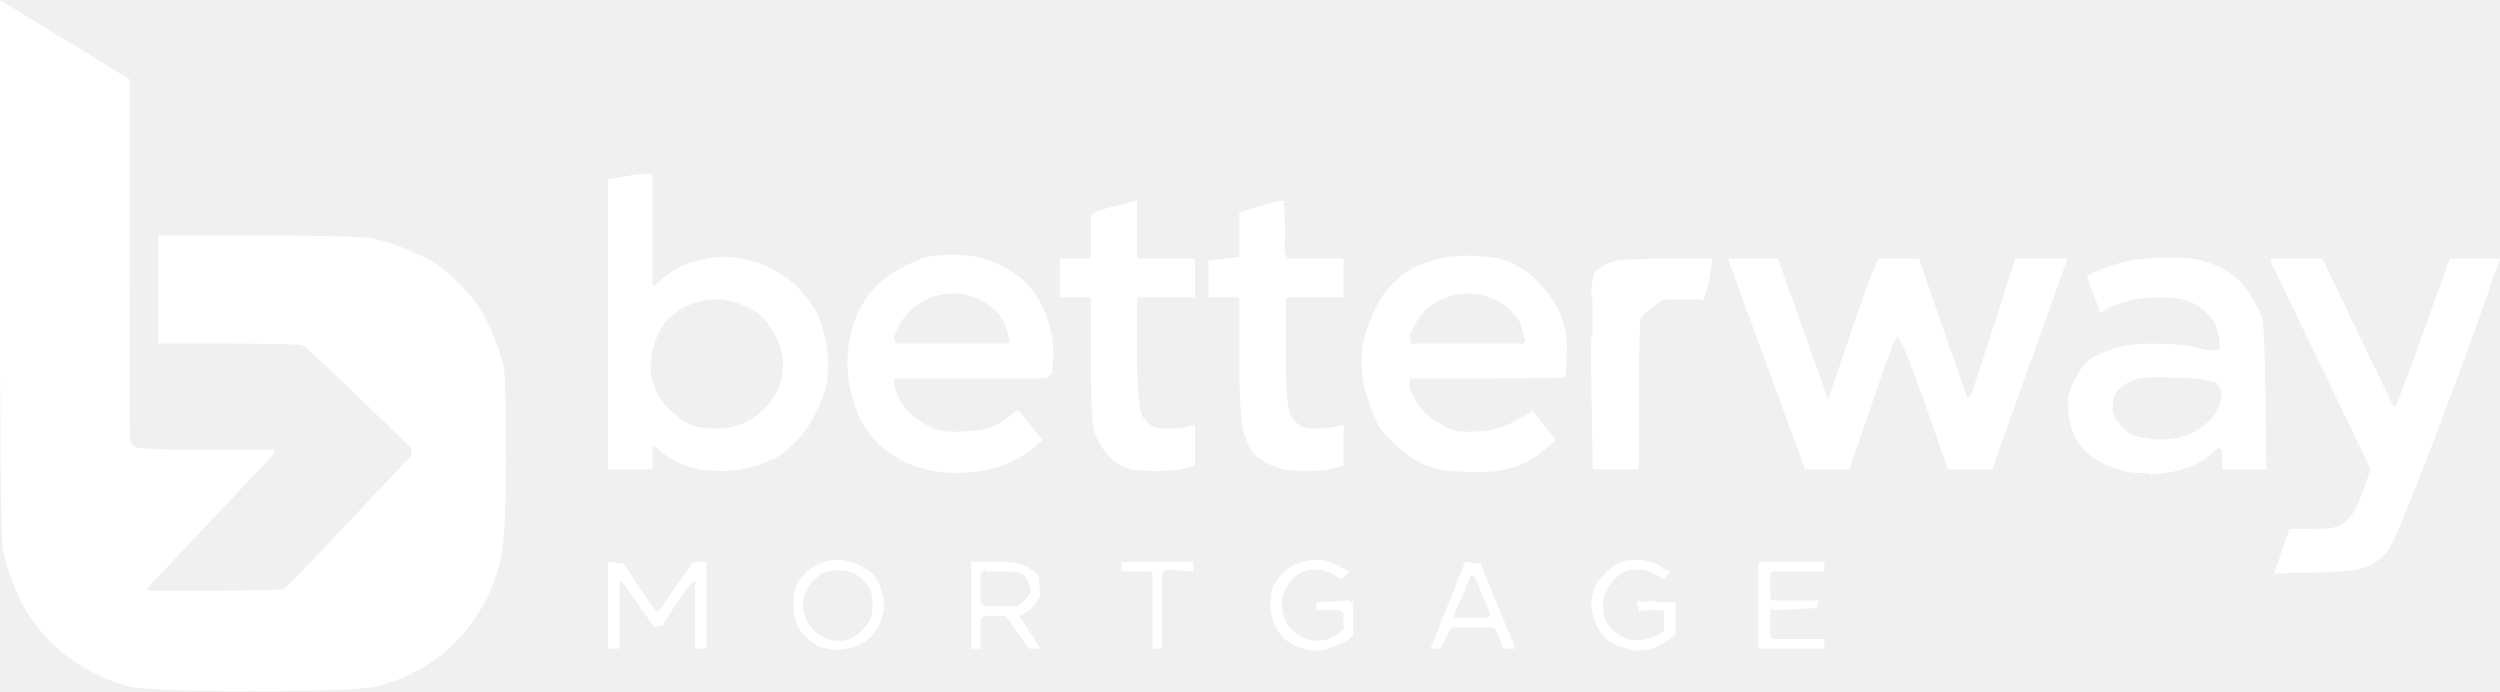
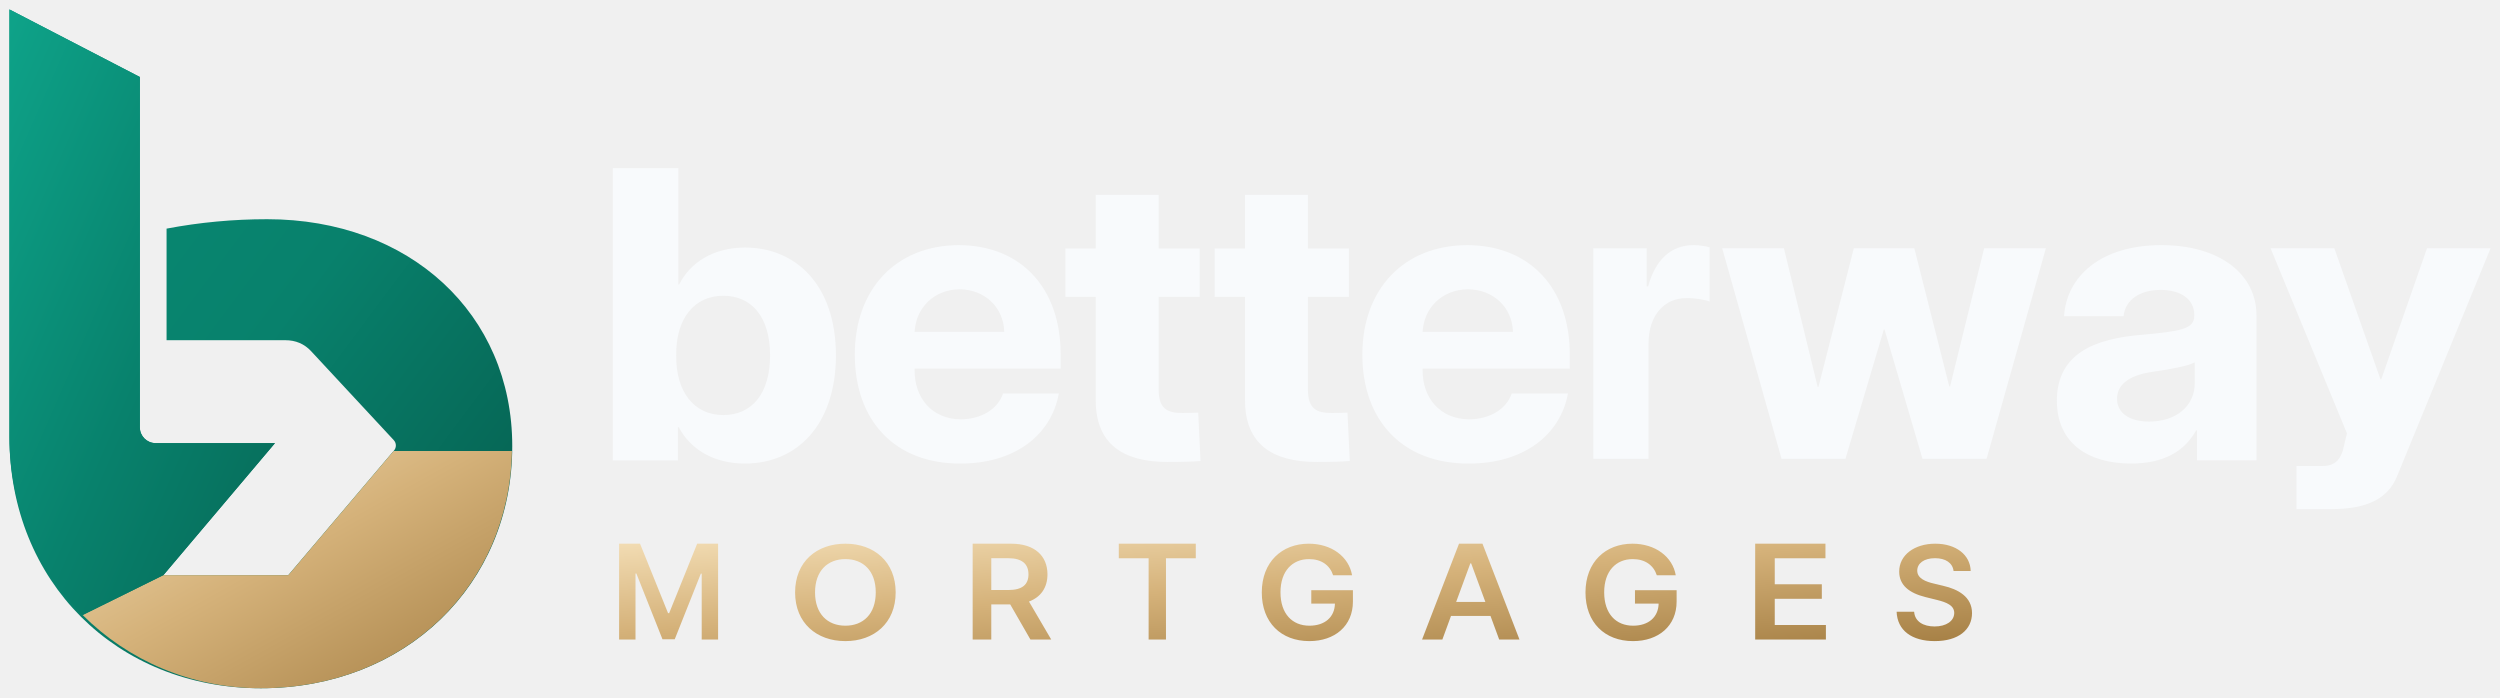
- <svg xmlns="http://www.w3.org/2000/svg" width="1295" height="358" viewBox="30 25 1295 358" role="img" aria-label="Betterway Mortgage">
-   <path fill="#FFFFFF" fill-rule="evenodd" transform="translate(30,25)" d="M33.50,20.50 L0.00,0.00 L0.00,138.00 Q0.00,276.00 1.50,284.50 Q3.00,293.00 7.50,304.00 Q12.00,315.00 18.00,323.00 Q24.00,331.00 31.00,337.00 Q38.00,343.00 47.50,348.00 Q57.00,353.00 66.50,355.50 Q76.00,358.00 131.00,358.00 Q186.00,358.00 195.50,355.50 Q205.00,353.00 213.00,349.00 Q221.00,345.00 226.50,341.00 Q232.00,337.00 238.50,330.00 Q245.00,323.00 250.50,313.00 Q256.00,303.00 259.00,291.50 Q262.00,280.00 262.00,238.00 Q262.00,196.00 261.00,190.50 Q260.00,185.00 256.00,175.00 Q252.00,165.00 248.00,159.00 Q244.00,153.00 238.00,147.00 Q232.00,141.00 227.00,137.50 Q222.00,134.00 211.50,129.50 Q201.00,125.00 192.50,123.50 Q184.00,122.00 133.00,122.00 L82.00,122.00 L82.00,150.00 L82.00,178.00 L118.50,178.00 Q155.00,178.00 157.00,179.00 Q159.00,180.00 186.00,206.00 L213.00,232.00 L213.00,234.00 L213.00,236.00 L181.00,270.00 Q149.00,304.00 147.00,305.00 Q145.00,306.00 111.00,306.00 L77.00,306.00 L76.50,305.50 L76.00,305.00 L109.00,270.00 L142.00,235.00 L142.00,234.00 L142.00,233.00 L107.00,233.00 Q72.00,233.00 70.00,231.50 Q68.00,230.00 67.50,229.00 Q67.00,228.00 67.00,134.50 L67.00,41.00 L33.50,20.50 Z" />
-   <path fill="#FFFFFF" fill-rule="evenodd" transform="translate(345,115)" d="M970.00,72.50 L980.00,44.00 L967.00,44.00 L954.00,44.00 L940.50,81.50 Q927.00,119.00 926.00,120.00 L925.00,121.00 L906.50,82.50 L888.00,44.00 L875.00,44.00 L862.00,44.00 L861.50,44.50 L861.00,45.00 L887.00,99.00 L913.00,153.00 L909.50,163.00 Q906.00,173.00 903.00,177.00 Q900.00,181.00 896.50,182.50 Q893.00,184.00 882.00,184.00 L871.00,184.00 L867.00,195.50 L863.00,207.00 L885.00,206.50 Q907.00,206.00 912.50,203.00 Q918.00,200.00 921.50,196.00 Q925.00,192.00 942.50,146.50 Q960.00,101.00 970.00,72.50 Z M593.00,44.00 L580.00,44.00 L600.00,98.50 L620.00,153.00 L631.50,153.00 L643.00,153.00 L654.00,121.00 Q665.00,89.00 666.50,86.50 L668.00,84.00 L671.00,90.00 Q674.00,96.00 684.00,124.50 L694.00,153.00 L705.50,153.00 L717.00,153.00 L736.50,98.50 L756.00,44.00 L742.50,44.00 L729.00,44.00 L717.50,79.50 L706.00,115.00 L705.00,115.50 L704.00,116.00 L691.50,80.00 L679.00,44.00 L668.50,44.00 L658.00,44.00 L655.50,49.50 Q653.00,55.00 642.50,86.00 L632.00,117.00 L619.00,80.50 L606.00,44.00 L593.00,44.00 Z M571.00,51.00 L572.00,44.00 L548.50,44.00 Q525.00,44.00 520.50,45.50 Q516.00,47.00 513.50,49.00 L511.00,51.00 L510.00,55.50 Q509.00,60.00 509.50,62.50 Q510.00,65.00 510.00,74.50 L510.00,84.00 L509.50,84.50 L509.00,85.00 L509.50,119.00 L510.00,153.00 L521.50,153.00 L533.00,153.00 L533.50,152.50 L534.00,152.00 L534.00,114.50 Q534.00,77.00 535.00,75.00 Q536.00,73.00 540.50,69.50 Q545.00,66.00 546.50,65.50 Q548.00,65.00 557.00,65.00 L566.00,65.00 L566.50,65.50 L567.00,66.00 L568.50,62.00 Q570.00,58.00 571.00,51.00 Z M770.00,51.00 L766.00,53.00 L769.50,62.50 L773.00,72.00 L776.50,70.00 Q780.00,68.00 787.00,66.00 Q794.00,64.00 803.50,64.00 Q813.00,64.00 818.50,66.00 Q824.00,68.00 827.50,71.50 Q831.00,75.00 832.50,78.00 Q834.00,81.00 834.50,86.00 L835.00,91.00 L833.00,91.50 Q831.00,92.00 822.50,90.00 Q814.00,88.00 800.50,88.00 Q787.00,88.00 778.50,91.00 Q770.00,94.00 766.50,97.00 Q763.00,100.00 760.00,106.00 Q757.00,112.00 756.50,115.00 Q756.00,118.00 756.50,124.00 Q757.00,130.00 759.50,135.50 Q762.00,141.00 766.50,145.00 Q771.00,149.00 779.00,152.00 Q787.00,155.00 792.50,155.00 L798.00,155.00 L798.50,155.50 L799.00,156.00 L806.50,155.00 Q814.00,154.00 820.00,151.50 Q826.00,149.00 830.00,145.50 L834.00,142.00 L835.00,142.50 L836.00,143.00 L836.00,148.00 L836.00,153.00 L847.50,153.00 L859.00,153.00 L858.50,116.00 Q858.00,79.00 857.00,75.50 Q856.00,72.00 852.00,65.00 Q848.00,58.00 844.00,54.50 Q840.00,51.00 835.00,48.50 Q830.00,46.00 823.50,44.50 Q817.00,43.00 803.50,43.50 Q790.00,44.00 782.00,46.50 Q774.00,49.00 770.00,51.00 Z M780.00,125.00 Q779.00,122.00 779.50,118.50 Q780.00,115.00 781.00,113.50 Q782.00,112.00 784.50,110.00 Q787.00,108.00 791.00,106.50 Q795.00,105.00 809.50,105.50 Q824.00,106.00 828.50,107.00 L833.00,108.00 L834.50,110.50 L836.00,113.00 L835.50,116.50 Q835.00,120.00 833.00,123.50 Q831.00,127.00 826.50,130.50 Q822.00,134.00 817.50,135.50 Q813.00,137.00 807.50,137.50 Q802.00,138.00 796.50,137.00 Q791.00,136.00 789.00,135.00 Q787.00,134.00 784.00,131.00 Q781.00,128.00 780.00,125.00 Z M428.50,44.50 Q420.00,47.00 416.50,49.00 Q413.00,51.00 409.00,54.50 Q405.00,58.00 402.00,62.00 Q399.00,66.00 395.50,74.00 Q392.00,82.00 391.00,88.50 Q390.00,95.00 390.50,102.50 Q391.00,110.00 394.50,119.50 Q398.00,129.00 400.00,132.00 Q402.00,135.00 408.00,140.50 Q414.00,146.00 418.50,148.50 Q423.00,151.00 428.00,152.50 Q433.00,154.00 445.00,154.50 Q457.00,155.00 463.50,153.50 Q470.00,152.00 474.50,150.00 Q479.00,148.00 485.00,143.00 L491.00,138.00 L485.00,130.50 L479.00,123.00 L470.00,128.00 Q461.00,133.00 451.50,133.50 Q442.00,134.00 438.50,133.00 Q435.00,132.00 430.00,129.00 Q425.00,126.00 422.00,122.50 Q419.00,119.00 417.00,115.00 Q415.00,111.00 415.00,109.00 L415.00,107.00 L415.50,106.50 L416.00,106.00 L455.00,106.00 Q494.00,106.00 495.00,105.50 L496.00,105.00 L496.50,95.50 Q497.00,86.00 495.50,80.00 Q494.00,74.00 491.50,69.00 Q489.00,64.00 483.00,57.50 Q477.00,51.00 472.50,48.50 Q468.00,46.00 463.50,44.50 Q459.00,43.00 448.00,42.50 Q437.00,42.00 428.50,44.50 Z M415.50,86.00 L415.00,84.00 L417.50,79.00 Q420.00,74.00 423.50,70.50 Q427.00,67.00 433.00,64.50 Q439.00,62.00 445.00,62.00 Q451.00,62.00 456.50,64.00 Q462.00,66.00 466.00,69.50 Q470.00,73.00 471.50,75.50 Q473.00,78.00 474.00,82.50 L475.00,87.00 L474.50,87.50 L474.00,88.00 L445.00,88.00 L416.00,88.00 L415.50,86.00 Z M165.50,43.00 Q161.00,44.00 152.50,48.50 Q144.00,53.00 139.50,57.50 Q135.00,62.00 131.50,68.00 Q128.00,74.00 126.00,81.50 Q124.00,89.00 124.00,98.00 Q124.00,107.00 126.50,116.00 Q129.00,125.00 132.50,130.50 Q136.00,136.00 139.50,139.50 Q143.00,143.00 149.50,147.00 Q156.00,151.00 164.00,153.00 Q172.00,155.00 181.00,155.00 Q190.00,155.00 198.00,153.00 Q206.00,151.00 211.50,148.00 Q217.00,145.00 221.00,141.50 L225.00,138.00 L219.00,130.50 L213.00,123.00 L212.00,123.00 L211.00,123.00 L207.50,126.00 Q204.00,129.00 199.00,131.00 Q194.00,133.00 184.50,133.50 Q175.00,134.00 171.50,133.00 Q168.00,132.00 163.00,129.00 Q158.00,126.00 155.00,122.50 Q152.00,119.00 150.50,116.00 Q149.00,113.00 148.50,110.00 L148.00,107.00 L148.50,106.50 L149.00,106.00 L188.00,106.00 L227.00,106.00 L228.50,104.50 L230.00,103.00 L230.50,97.00 Q231.00,91.00 230.00,85.00 Q229.00,79.00 227.00,73.50 Q225.00,68.00 222.00,63.50 Q219.00,59.00 216.00,56.00 Q213.00,53.00 206.00,49.00 Q199.00,45.00 193.00,43.50 Q187.00,42.00 178.50,42.00 Q170.00,42.00 165.50,43.00 Z M148.50,86.00 L148.00,84.00 L150.50,79.00 Q153.00,74.00 157.50,70.00 Q162.00,66.00 167.50,64.00 Q173.00,62.00 178.50,62.00 Q184.00,62.00 189.50,64.00 Q195.00,66.00 198.50,69.00 Q202.00,72.00 204.00,75.00 Q206.00,78.00 207.00,82.50 L208.00,87.00 L207.50,87.50 L207.00,88.00 L178.00,88.00 L149.00,88.00 L148.50,86.00 Z M349.00,14.00 Q347.00,14.00 337.00,17.00 L327.00,20.00 L327.00,31.50 L327.00,43.00 L319.00,44.00 L311.00,45.00 L311.00,54.50 L311.00,64.00 L318.50,64.00 L326.00,64.00 L326.50,64.50 L327.00,65.00 L327.00,96.50 Q327.00,128.00 329.50,135.00 Q332.00,142.00 334.50,145.00 Q337.00,148.00 343.50,151.00 Q350.00,154.00 360.50,154.00 Q371.00,154.00 376.00,152.50 L381.00,151.00 L381.00,140.50 L381.00,130.00 L377.00,131.00 Q373.00,132.00 367.50,132.00 Q362.00,132.00 359.50,131.00 Q357.00,130.00 354.00,126.00 Q351.00,122.00 351.00,93.50 L351.00,65.00 L351.50,64.50 L352.00,64.00 L366.50,64.00 L381.00,64.00 L381.00,54.00 L381.00,44.00 L366.50,44.00 L352.00,44.00 L351.00,42.00 Q350.00,40.00 350.50,36.50 Q351.00,33.00 350.50,24.00 L350.00,15.00 L350.50,14.50 L351.00,14.00 L349.00,14.00 Z M263.50,16.50 Q253.00,19.00 251.50,20.50 L250.00,22.00 L250.00,32.50 L250.00,43.00 L249.50,43.50 L249.00,44.00 L241.50,44.00 L234.00,44.00 L234.00,54.00 L234.00,64.00 L241.50,64.00 L249.00,64.00 L249.50,64.50 L250.00,65.00 L250.00,96.50 Q250.00,128.00 252.00,134.00 Q254.00,140.00 258.00,144.50 Q262.00,149.00 264.50,150.50 Q267.00,152.00 270.50,153.00 Q274.00,154.00 284.00,154.00 Q294.00,154.00 299.00,152.50 L304.00,151.00 L304.00,140.50 L304.00,130.00 L300.50,131.00 Q297.00,132.00 291.00,132.00 Q285.00,132.00 282.50,131.00 Q280.00,130.00 277.00,126.00 Q274.00,122.00 274.00,93.50 L274.00,65.00 L274.50,64.50 L275.00,64.00 L289.50,64.00 L304.00,64.00 L304.00,54.50 L304.00,45.00 L303.50,44.50 L303.00,44.00 L289.00,44.00 L275.00,44.00 L274.50,43.50 L274.00,43.00 L274.00,28.50 L274.00,14.00 L263.50,16.50 Z M8.00,1.50 L0.00,3.00 L0.00,78.00 L0.00,153.00 L11.50,153.00 L23.00,153.00 L23.00,147.50 L23.00,142.00 L23.50,141.50 L24.00,141.00 L27.50,144.00 Q31.00,147.00 35.00,149.00 Q39.00,151.00 44.50,152.50 Q50.00,154.00 59.00,154.00 Q68.00,154.00 77.00,151.00 Q86.00,148.00 89.00,146.00 Q92.00,144.00 97.50,138.50 Q103.00,133.00 107.50,124.00 Q112.00,115.00 113.00,110.00 Q114.00,105.00 114.00,98.00 Q114.00,91.00 112.00,83.50 Q110.00,76.00 108.00,72.00 Q106.00,68.00 102.00,63.00 Q98.00,58.00 92.50,54.00 Q87.00,50.00 81.00,47.50 Q75.00,45.00 69.50,44.00 Q64.00,43.00 60.00,43.00 Q56.00,43.00 49.00,44.50 Q42.00,46.00 37.00,48.50 Q32.00,51.00 28.00,54.50 L24.00,58.00 L23.50,57.50 L23.00,57.00 L23.00,28.50 L23.00,0.00 L19.50,0.00 Q16.00,0.00 8.00,1.50 Z M44.50,67.00 Q50.00,65.00 56.00,65.00 Q62.00,65.00 68.50,67.50 Q75.00,70.00 79.00,73.50 Q83.00,77.00 86.50,83.50 Q90.00,90.00 90.50,96.50 Q91.00,103.00 89.00,109.00 Q87.00,115.00 82.00,120.50 Q77.00,126.00 70.50,129.00 Q64.00,132.00 56.00,132.00 Q48.00,132.00 44.00,130.50 Q40.00,129.00 34.50,124.50 Q29.00,120.00 26.50,115.50 Q24.00,111.00 23.00,107.50 Q22.00,104.00 22.00,98.50 Q22.00,93.00 24.50,86.50 Q27.00,80.00 29.50,77.00 Q32.00,74.00 35.50,71.50 Q39.00,69.00 44.50,67.00 Z" />
-   <path fill="#FFFFFF" fill-rule="evenodd" transform="translate(345,315)" d="M613.00,1.00 L596.00,1.00 L596.00,23.50 L596.00,46.00 L613.00,46.00 L630.00,46.00 L630.00,43.50 L630.00,41.00 L616.50,41.00 L603.00,41.00 L602.50,40.50 L602.00,40.00 L602.00,33.00 L602.00,26.00 L602.50,25.50 L603.00,25.00 L603.50,25.50 L604.00,26.00 L615.00,25.50 L626.00,25.00 L626.50,23.00 L627.00,21.00 L615.00,21.00 L603.00,21.00 L602.50,20.50 L602.00,20.00 L602.00,13.50 L602.00,7.00 L602.50,6.50 L603.00,6.00 L616.50,6.00 L630.00,6.00 L630.00,3.50 L630.00,1.00 L613.00,1.00 Z M448.00,1.50 L444.00,1.00 L435.00,23.50 L426.00,46.00 L428.50,46.00 L431.00,46.00 L434.00,40.50 L437.00,35.00 L448.00,35.00 L459.00,35.00 L461.50,40.50 L464.00,46.00 L467.00,46.00 L470.00,46.00 L461.00,24.00 L452.00,2.00 L448.00,1.50 Z M442.50,18.50 L447.00,8.00 L448.00,8.50 L449.00,9.00 L453.00,18.50 L457.00,28.00 L456.50,29.00 L456.00,30.00 L447.50,30.00 L439.00,30.00 L438.50,29.50 L438.00,29.00 L442.50,18.50 Z M284.50,1.00 L266.00,1.00 L266.00,3.50 L266.00,6.00 L273.50,6.00 L281.00,6.00 L281.50,6.50 L282.00,7.00 L282.00,26.50 L282.00,46.00 L284.50,46.00 L287.00,46.00 L287.00,26.50 L287.00,7.00 L288.00,6.00 L289.00,5.00 L296.00,5.50 L303.00,6.00 L303.00,3.50 L303.00,1.00 L284.50,1.00 Z M201.00,1.00 L188.00,1.00 L188.00,23.50 L188.00,46.00 L190.50,46.00 L193.00,46.00 L193.00,38.50 L193.00,31.00 L194.00,30.00 L195.00,29.00 L200.50,29.00 L206.00,29.00 L212.00,37.50 L218.00,46.00 L221.00,46.00 L224.00,46.00 L218.50,37.50 L213.00,29.00 L216.00,27.50 Q219.00,26.00 221.50,22.50 L224.00,19.00 L223.50,13.50 L223.00,8.00 L218.50,4.50 Q214.00,1.00 201.00,1.00 Z M193.00,14.50 L193.00,7.00 L194.00,6.00 L195.00,5.00 L195.50,5.50 L196.00,6.00 L204.50,6.00 Q213.00,6.00 215.00,7.50 Q217.00,9.00 218.00,12.50 L219.00,16.00 L218.00,18.00 Q217.00,20.00 214.50,22.00 L212.00,24.00 L203.50,24.00 L195.00,24.00 L194.00,23.00 L193.00,22.00 L193.00,14.50 Z M4.00,1.50 L0.00,1.00 L0.00,23.50 L0.00,46.00 L3.00,46.00 L6.00,46.00 L6.00,29.00 L6.00,12.00 L6.50,11.50 L7.00,11.00 L15.50,23.00 L24.00,35.00 L26.00,34.50 L28.00,34.00 L34.50,24.00 Q41.00,14.00 43.00,12.50 L45.00,11.00 L45.50,11.50 L46.00,12.00 L45.50,12.50 L45.00,13.00 L45.00,29.50 L45.00,46.00 L48.00,46.00 L51.00,46.00 L51.00,23.50 L51.00,1.00 L47.50,1.00 L44.00,1.00 L35.00,14.00 L26.00,27.00 L25.00,26.50 Q24.00,26.00 16.00,14.00 L8.00,2.00 L4.00,1.50 Z M533.50,0.00 Q528.00,0.00 525.00,1.00 Q522.00,2.00 517.50,6.00 Q513.00,10.00 511.50,13.00 Q510.00,16.00 509.50,21.00 Q509.00,26.00 511.00,31.50 Q513.00,37.00 516.00,40.00 Q519.00,43.00 524.50,45.00 Q530.00,47.00 533.50,47.00 Q537.00,47.00 540.50,46.00 Q544.00,45.00 548.50,42.00 L553.00,39.00 L553.00,30.50 L553.00,22.00 L548.00,22.00 L543.00,22.00 L542.50,21.50 L542.00,21.00 L538.50,21.50 L535.00,22.00 L534.50,21.50 L534.00,21.00 L533.50,21.50 L533.00,22.00 L533.50,24.50 L534.00,27.00 L535.00,26.50 Q536.00,26.00 541.00,26.00 L546.00,26.00 L546.50,26.50 L547.00,27.00 L547.00,32.00 L547.00,37.00 L543.50,39.00 Q540.00,41.00 535.50,41.50 Q531.00,42.00 527.00,40.50 Q523.00,39.00 520.50,36.50 Q518.00,34.00 516.50,30.50 Q515.00,27.00 515.50,21.50 Q516.00,16.00 520.00,11.50 Q524.00,7.00 526.50,6.00 Q529.00,5.00 533.50,5.00 Q538.00,5.00 542.50,7.50 L547.00,10.00 L548.50,8.00 L550.00,6.00 L544.50,3.00 Q539.00,0.00 533.50,0.00 Z M367.00,0.00 Q362.00,0.00 357.00,2.00 Q352.00,4.00 348.50,8.00 Q345.00,12.00 344.00,15.00 Q343.00,18.00 343.00,23.50 Q343.00,29.00 345.50,34.00 Q348.00,39.00 351.00,41.50 Q354.00,44.00 358.50,45.50 Q363.00,47.00 367.00,47.00 Q371.00,47.00 377.00,44.50 Q383.00,42.00 384.50,40.50 L386.00,39.00 L386.00,30.00 L386.00,21.00 L385.50,21.50 L385.00,22.00 L384.50,21.50 L384.00,21.00 L375.50,21.50 L367.00,22.00 L367.00,24.00 L367.00,26.00 L373.00,26.00 L379.00,26.00 L380.00,27.00 L381.00,28.00 L381.00,32.00 L381.00,36.00 L378.50,38.00 Q376.00,40.00 373.00,41.00 Q370.00,42.00 367.00,42.00 Q364.00,42.00 359.50,40.00 Q355.00,38.00 352.00,33.50 Q349.00,29.00 349.00,23.00 Q349.00,17.00 352.50,12.50 Q356.00,8.00 359.00,6.50 Q362.00,5.00 366.50,5.00 Q371.00,5.00 375.50,7.50 L380.00,10.00 L382.00,8.00 L384.00,6.00 L378.00,3.00 Q372.00,0.00 367.00,0.00 Z M119.00,0.00 Q114.00,0.00 109.50,2.00 Q105.00,4.00 102.00,7.00 Q99.00,10.00 97.50,13.50 Q96.00,17.00 96.00,23.50 Q96.00,30.00 98.00,34.00 Q100.00,38.00 103.50,41.00 Q107.00,44.00 109.50,45.00 Q112.00,46.00 117.00,46.50 Q122.00,47.00 127.50,45.00 Q133.00,43.00 136.00,40.00 Q139.00,37.00 141.00,32.00 Q143.00,27.00 143.00,23.50 Q143.00,20.00 141.50,15.50 Q140.00,11.00 137.50,8.00 Q135.00,5.00 129.50,2.50 Q124.00,0.00 119.00,0.00 Z M112.00,6.50 Q115.00,5.00 121.00,5.50 Q127.00,6.00 130.50,9.00 Q134.00,12.00 135.50,15.00 Q137.00,18.00 137.00,23.00 Q137.00,28.00 136.00,30.50 Q135.00,33.00 131.50,36.50 Q128.00,40.00 125.00,41.00 Q122.00,42.00 119.00,42.00 Q116.00,42.00 112.50,40.50 Q109.00,39.00 106.50,36.50 Q104.00,34.00 102.50,30.50 Q101.00,27.00 101.00,23.50 Q101.00,20.00 102.50,16.50 Q104.00,13.00 106.50,10.50 Q109.00,8.00 112.00,6.50 Z" />
+ <svg xmlns="http://www.w3.org/2000/svg" viewBox="228.5 208 1591 444" width="1591" height="444" shape-rendering="geometricPrecision">
+   <defs>
+     <linearGradient id="emeraldPillar_06_Executive_Dark_Obsidian_Horizontal_Transparent" x1="0%" y1="0%" x2="100%" y2="100%">
+       <stop offset="0%" stop-color="#0EA389" />
+       <stop offset="55%" stop-color="#08816C" />
+       <stop offset="100%" stop-color="#066957" />
+     </linearGradient>
+     <linearGradient id="emeraldBowl_06_Executive_Dark_Obsidian_Horizontal_Transparent" x1="0%" y1="0%" x2="100%" y2="100%">
+       <stop offset="0%" stop-color="#098D76" />
+       <stop offset="50%" stop-color="#08816C" />
+       <stop offset="100%" stop-color="#055A4B" />
+     </linearGradient>
+     <linearGradient id="emeraldBase_06_Executive_Dark_Obsidian_Horizontal_Transparent" x1="0%" y1="0%" x2="100%" y2="100%">
+       <stop offset="0%" stop-color="#066655" />
+       <stop offset="100%" stop-color="#034236" />
+     </linearGradient>
+     <linearGradient id="navyGrad_06_Executive_Dark_Obsidian_Horizontal_Transparent" x1="0%" y1="0%" x2="0%" y2="100%">
+       <stop offset="0%" stop-color="#042B58" />
+       <stop offset="100%" stop-color="#021D3E" />
+     </linearGradient>
+     <linearGradient id="brassGrad_06_Executive_Dark_Obsidian_Horizontal_Transparent" x1="0%" y1="0%" x2="100%" y2="100%">
+       <stop offset="0%" stop-color="#F2DCB3" />
+       <stop offset="45%" stop-color="#D5B27A" />
+       <stop offset="100%" stop-color="#A68045" />
+     </linearGradient>
+   </defs>
+   <g transform="translate(-32.50, 28.00)">
+     <path d="M 267.0,186.0 L 350.0,229.0 L 350.0,396.5 L 367.0,396.5 L 367.0,325.5 C 388.0,321.5 409.5,319.5 431.0,319.5 C 521.5,319.5 587.0,379.5 587.0,464.0 C 587.0,552.0 519.0,618.0 427.0,618.0 C 335.0,618.0 267.0,550.0 267.0,458.0 Z M 367.0,396.5 L 442.5,396.5 Q 452.5,396.5 459.0,403.5 L 511.5,460.0 A 5.0,5.0 0 0 1 511.5,467.0 L 444.5,546.0 L 365.0,546.0 L 436.0,462.0 L 360.0,462.0 A 10.0,10.0 0 0 1 350.0,452.0 L 350.0,396.5 Z" fill="url(#emeraldBowl_06_Executive_Dark_Obsidian_Horizontal_Transparent)" fill-rule="evenodd" />
+     <path d="M 365.0,546.0 L 444.5,546.0 L 511.5,467.0 L 586.8,467.0 C 585.2,553.5 517.8,618.0 427.0,618.0 C 382.5,618.0 342.4,600.2 313.6,571.4 Z" fill="url(#brassGrad_06_Executive_Dark_Obsidian_Horizontal_Transparent)" />
+     <path d="M 267.0,186.0 L 350.0,229.0 L 350.0,452.0 A 10.0,10.0 0 0 0 360.0,462.0 L 436.0,462.0 L 365.0,546.0 L 313.6,571.4 C 284.8,542.6 267.0,502.5 267.0,458.0 Z" fill="url(#emeraldPillar_06_Executive_Dark_Obsidian_Horizontal_Transparent)" />
+     <path d="M 735.05,475.00 C 768.02,475.00 792.87,450.62 793.00,406.15 C 792.87,360.42 766.68,337.54 735.18,337.54 C 715.25,337.54 700.30,346.88 693.22,361.03 L 692.70,361.03 L 692.70,287.00 L 651.00,287.00 L 651.00,472.98 L 692.44,472.98 L 692.44,451.87 L 692.96,451.87 C 700.56,466.15 715.38,475.00 735.05,475.00 Z M 721.33,444.15 C 702.74,444.15 691.05,429.39 691.35,406.15 C 691.05,382.66 702.87,368.22 721.33,368.22 C 739.27,368.22 751.08,381.65 751.08,406.15 C 751.08,430.77 739.27,444.15 721.33,444.15 Z M 872.10,475.00 C 906.17,475.12 929.95,457.38 934.85,430.40 L 899.34,430.40 C 896.01,440.49 885.35,446.75 872.47,446.87 C 853.96,446.75 842.93,433.10 843.06,415.60 L 843.06,414.58 L 936.00,414.58 L 936.00,405.50 C 936.00,363.47 910.94,336.12 871.20,336.00 C 830.96,336.12 805.00,364.25 805.00,405.62 C 805.00,448.06 830.84,475.12 872.10,475.00 Z M 843.06,391.19 C 843.80,376.23 855.11,364.25 871.73,364.09 C 887.41,364.25 899.63,375.21 900.12,391.19 L 843.06,391.19 Z M 1004.00,474.00 C 1013.39,474.00 1020.95,473.75 1025.00,473.38 L 1023.54,442.59 C 1021.20,442.71 1017.40,442.83 1013.39,442.83 C 1003.83,442.83 998.37,440.12 998.37,427.93 L 998.37,368.92 L 1024.46,368.92 L 1024.46,338.12 L 998.37,338.12 L 998.37,304.00 L 958.33,304.00 L 958.33,338.12 L 939.00,338.12 L 939.00,368.92 L 958.33,368.92 L 958.33,434.74 C 958.33,462.21 975.28,474.00 1004.00,474.00 Z M 1099.00,474.00 C 1108.39,474.00 1115.95,473.75 1120.00,473.38 L 1118.54,442.59 C 1116.20,442.71 1112.40,442.83 1108.39,442.83 C 1098.83,442.83 1093.37,440.12 1093.37,427.93 L 1093.37,368.92 L 1119.46,368.92 L 1119.46,338.12 L 1093.37,338.12 L 1093.37,304.00 L 1053.33,304.00 L 1053.33,338.12 L 1034.00,338.12 L 1034.00,368.92 L 1053.33,368.92 L 1053.33,434.74 C 1053.33,462.21 1070.28,474.00 1099.00,474.00 Z M 1195.62,475.00 C 1229.94,475.12 1253.91,457.38 1258.84,430.40 L 1223.06,430.40 C 1219.70,440.49 1208.97,446.75 1195.99,446.87 C 1177.33,446.75 1166.22,433.10 1166.35,415.60 L 1166.35,414.58 L 1260.00,414.58 L 1260.00,405.50 C 1260.00,363.47 1234.75,336.12 1194.70,336.00 C 1154.16,336.12 1128.00,364.25 1128.00,405.62 C 1128.00,448.06 1154.04,475.12 1195.62,475.00 Z M 1166.35,391.19 C 1167.09,376.23 1178.49,364.25 1195.24,364.09 C 1211.04,364.25 1223.35,375.21 1223.85,391.19 L 1166.35,391.19 Z M 1275.00,472.00 L 1310.13,472.00 L 1310.13,398.68 C 1310.13,380.01 1320.77,369.61 1334.21,369.74 C 1339.24,369.61 1345.66,370.63 1349.00,371.89 L 1349.00,337.38 C 1346.25,336.65 1342.58,336.00 1338.80,336.00 C 1324.66,336.00 1314.57,345.01 1309.87,362.27 L 1308.95,362.27 L 1308.95,338.03 L 1275.00,338.03 L 1275.00,472.00 Z M 1394.78,472.00 L 1435.44,472.00 L 1459.84,389.77 L 1460.33,389.77 L 1484.48,472.00 L 1525.26,472.00 L 1563.00,338.00 L 1523.72,338.00 L 1502.01,425.95 L 1501.52,425.95 L 1479.27,338.00 L 1440.77,338.00 L 1418.28,426.20 L 1417.75,426.20 L 1396.28,338.00 L 1357.00,338.00 L 1394.78,472.00 Z M 1617.26,475.00 C 1637.66,475.00 1651.07,467.48 1658.61,453.90 L 1659.15,453.90 L 1659.15,472.96 L 1697.00,472.96 L 1697.00,380.44 C 1697.00,354.77 1673.97,336.00 1636.50,336.00 C 1597.73,336.00 1576.12,356.07 1574.58,381.22 L 1612.43,381.22 C 1613.47,370.87 1622.72,364.50 1636.00,364.50 C 1649.11,364.50 1657.44,370.63 1657.44,380.32 L 1657.44,380.97 C 1657.44,389.52 1648.62,390.82 1623.63,393.11 C 1594.73,395.52 1570.00,404.60 1570.00,435.02 C 1570.00,461.96 1589.78,475.00 1617.26,475.00 Z M 1628.71,448.30 C 1616.34,448.30 1608.27,442.95 1608.27,433.75 C 1608.27,423.53 1618.18,418.42 1630.92,416.62 C 1642.99,414.94 1653.28,412.90 1657.73,410.61 L 1657.73,423.90 C 1657.73,438.08 1646.28,448.30 1628.71,448.30 Z M 1722.47,504.00 L 1744.57,504.00 C 1767.66,504.00 1780.72,497.18 1786.46,483.15 L 1846.00,338.00 L 1805.55,338.00 L 1776.42,421.43 L 1775.94,421.43 L 1746.57,338.00 L 1706.00,338.00 L 1754.61,455.81 C 1754.61,455.81 1751.96,466.30 1751.96,466.84 C 1750.71,470.19 1748.70,476.55 1739.26,476.55 L 1722.47,476.55 L 1722.47,504.00 Z" fill="#F8FAFC" fill-rule="evenodd" />
+     <path d="M 655.00,526.00 L 655.00,587.00 L 665.44,587.00 L 665.44,545.00 L 665.99,545.00 L 682.60,586.82 L 690.40,586.82 L 707.01,545.09 L 707.56,545.09 L 707.56,587.00 L 718.00,587.00 L 718.00,526.00 L 704.68,526.00 L 686.85,570.20 L 686.15,570.20 L 668.32,526.00 L 655.00,526.00 Z M 831.00,557.00 C 831.00,537.49 817.26,526.00 799.01,526.00 C 780.71,526.00 767.00,537.49 767.00,557.00 C 767.00,576.47 780.71,588.00 799.01,588.00 C 817.26,588.00 831.00,576.50 831.00,557.00 Z M 818.33,557.00 C 818.33,570.73 810.36,578.19 799.01,578.19 C 787.68,578.19 779.69,570.73 779.69,557.00 C 779.69,543.27 787.68,535.81 799.01,535.81 C 810.36,535.81 818.33,543.27 818.33,557.00 Z M 880.00,587.00 L 891.85,587.00 L 891.85,564.66 L 903.92,564.66 L 916.77,587.00 L 930.00,587.00 L 915.84,562.82 C 923.55,559.93 927.61,553.79 927.61,545.51 C 927.61,533.86 919.56,526.00 904.54,526.00 L 880.00,526.00 L 880.00,587.00 Z M 891.85,555.48 L 891.85,535.24 L 902.72,535.24 C 911.57,535.24 915.52,539.03 915.52,545.51 C 915.52,552.01 911.57,555.48 902.79,555.48 L 891.85,555.48 Z M 973.00,535.26 L 991.98,535.26 L 991.98,587.00 L 1003.02,587.00 L 1003.02,535.26 L 1022.00,535.26 L 1022.00,526.00 L 973.00,526.00 L 973.00,535.26 Z M 1109.40,546.10 L 1121.45,546.10 C 1119.45,534.25 1108.35,526.00 1093.91,526.00 C 1076.82,526.00 1064.00,537.60 1064.00,557.05 C 1064.00,576.15 1076.25,588.00 1094.26,588.00 C 1110.43,588.00 1122.00,578.39 1122.00,562.83 L 1122.00,555.59 L 1095.50,555.59 L 1095.50,564.13 L 1110.55,564.13 C 1110.37,572.73 1104.14,578.19 1094.32,578.19 C 1083.39,578.19 1075.90,570.61 1075.90,556.94 C 1075.90,543.35 1083.52,535.81 1094.07,535.81 C 1101.95,535.81 1107.30,539.70 1109.40,546.10 Z M 1178.92,587.00 L 1184.43,571.96 L 1209.54,571.96 L 1215.08,587.00 L 1228.00,587.00 L 1204.45,526.00 L 1189.52,526.00 L 1166.00,587.00 L 1178.92,587.00 Z M 1187.69,563.08 L 1196.73,538.51 L 1197.24,538.51 L 1206.29,563.08 L 1187.69,563.08 Z M 1315.40,546.10 L 1327.45,546.10 C 1325.45,534.25 1314.35,526.00 1299.91,526.00 C 1282.82,526.00 1270.00,537.60 1270.00,557.05 C 1270.00,576.15 1282.25,588.00 1300.26,588.00 C 1316.43,588.00 1328.00,578.39 1328.00,562.83 L 1328.00,555.59 L 1301.50,555.59 L 1301.50,564.13 L 1316.55,564.13 C 1316.37,572.73 1310.14,578.19 1300.32,578.19 C 1289.39,578.19 1281.90,570.61 1281.90,556.94 C 1281.90,543.35 1289.52,535.81 1300.07,535.81 C 1307.95,535.81 1313.30,539.70 1315.40,546.10 Z M 1378.00,587.00 L 1423.00,587.00 L 1423.00,577.74 L 1390.45,577.74 L 1390.45,561.09 L 1420.41,561.09 L 1420.41,551.83 L 1390.45,551.83 L 1390.45,535.26 L 1422.72,535.26 L 1422.72,526.00 L 1378.00,526.00 L 1378.00,587.00 Z M 1504.25,543.39 L 1515.14,543.39 C 1514.93,533.21 1505.92,526.00 1492.61,526.00 C 1479.49,526.00 1469.61,533.12 1469.65,543.78 C 1469.65,552.43 1476.03,557.40 1486.32,559.97 L 1493.43,561.73 C 1500.17,563.37 1504.63,565.40 1504.68,570.08 C 1504.63,575.23 1499.57,578.68 1492.18,578.68 C 1485.10,578.68 1479.61,575.62 1479.15,569.29 L 1468.00,569.29 C 1468.46,581.27 1477.71,588.00 1492.28,588.00 C 1507.27,588.00 1515.96,580.80 1516.00,570.17 C 1515.96,559.72 1507.03,554.95 1497.62,552.80 L 1491.75,551.39 C 1486.62,550.21 1481.07,548.13 1481.13,543.09 C 1481.17,538.56 1485.37,535.23 1492.45,535.23 C 1499.21,535.23 1503.67,538.28 1504.25,543.39 Z" fill="url(#brassGrad_06_Executive_Dark_Obsidian_Horizontal_Transparent)" fill-rule="evenodd" />
+   </g>
</svg>
